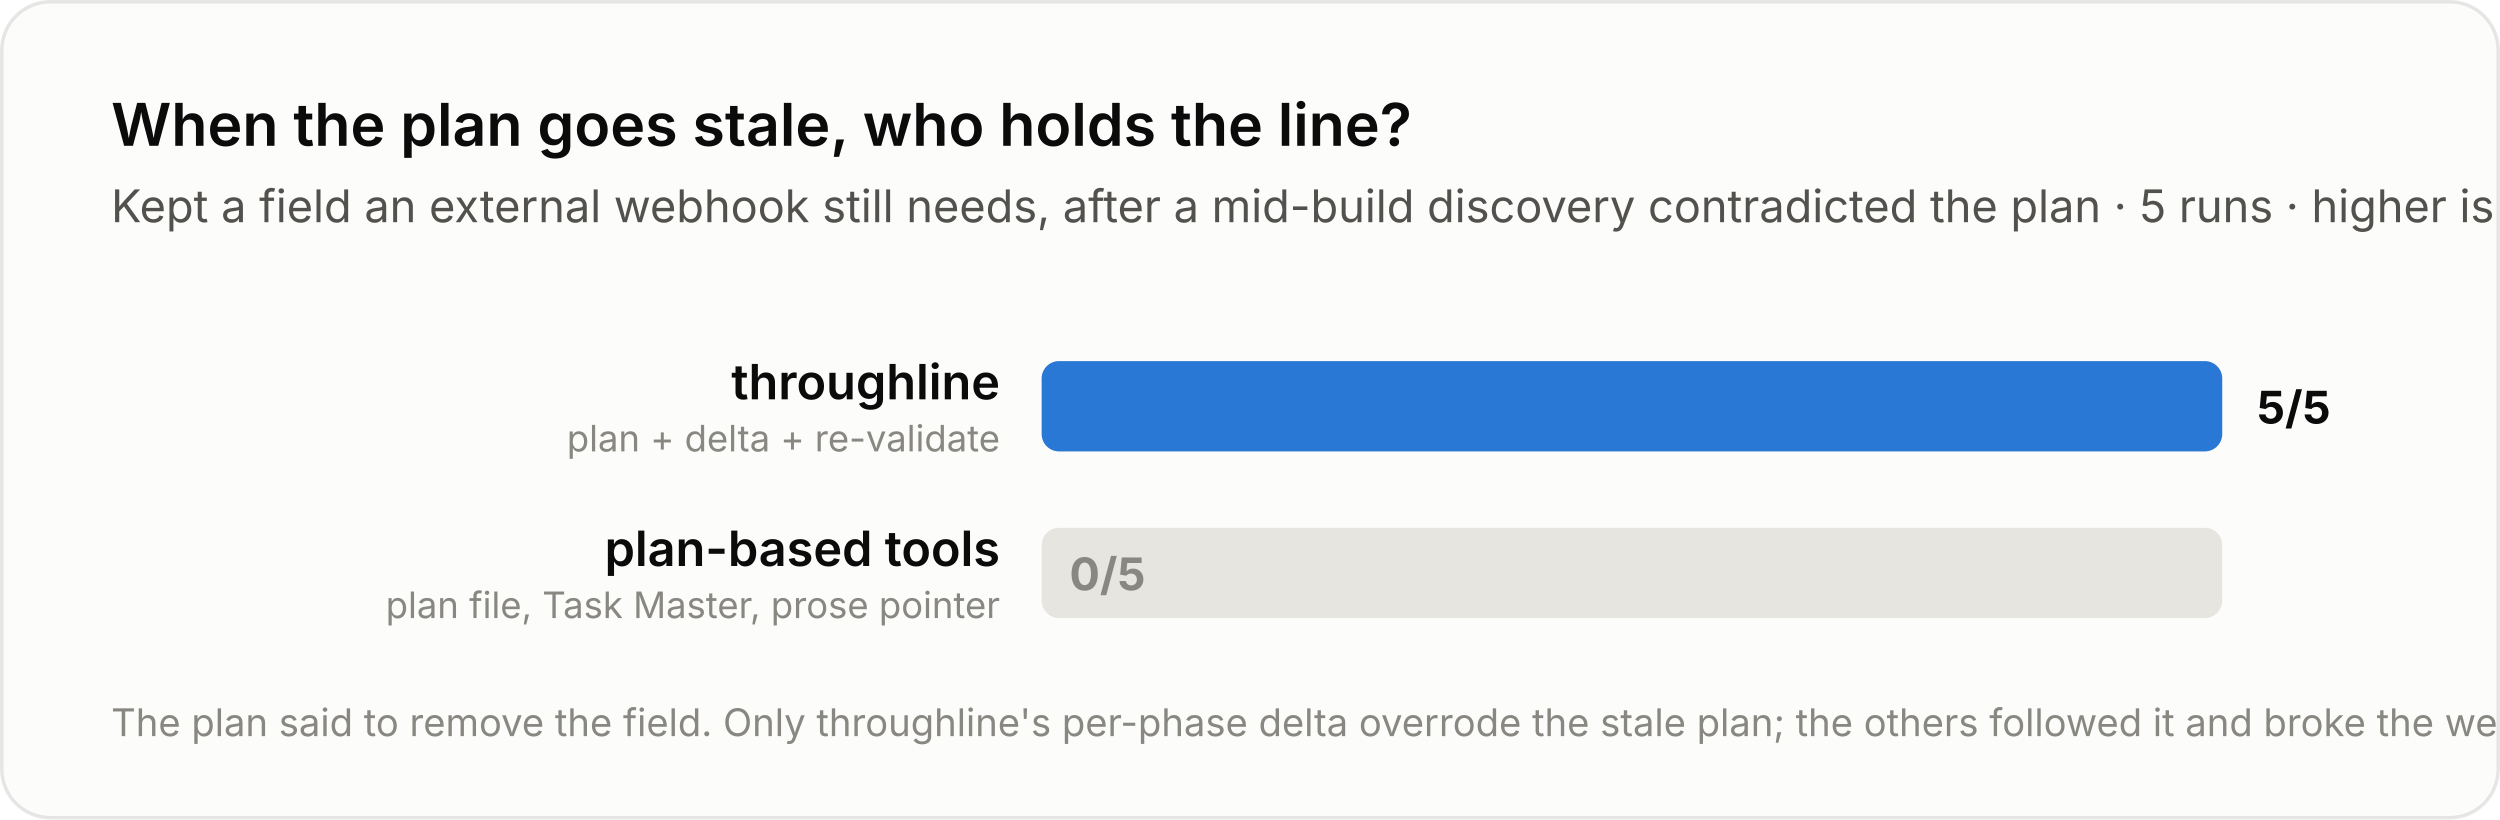
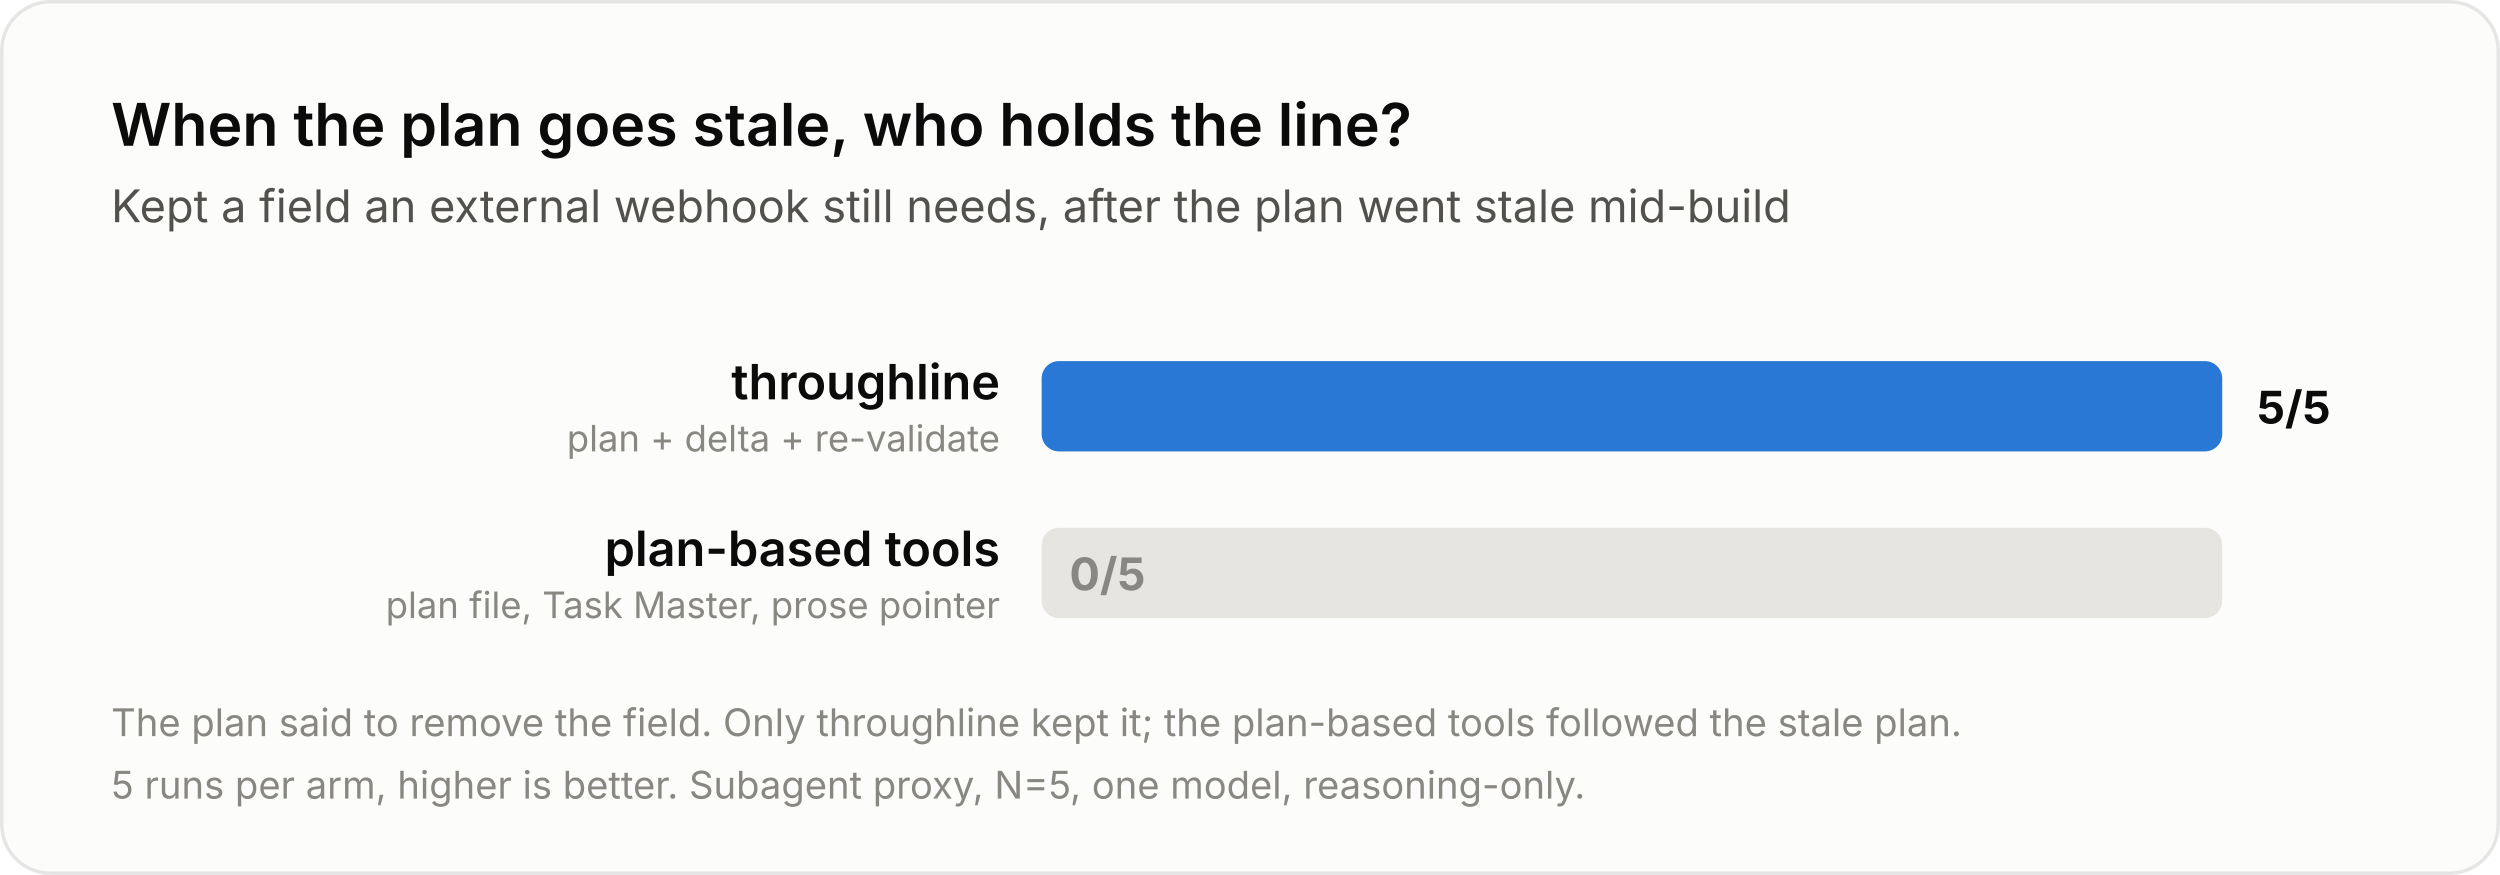
- <svg xmlns="http://www.w3.org/2000/svg" viewBox="0 0 720 236" width="720" height="236" role="img" aria-labelledby="ts ds" font-family="system-ui, -apple-system, 'Segoe UI', sans-serif">
-   <rect x="0.5" y="0.5" width="719" height="235" rx="14" fill="#fcfcfb" stroke="rgba(11,11,11,0.10)" />
+ <svg xmlns="http://www.w3.org/2000/svg" viewBox="0 0 720 252" width="720" height="252" role="img" aria-labelledby="ts ds" font-family="system-ui, -apple-system, 'Segoe UI', sans-serif">
+   <rect x="0.5" y="0.5" width="719" height="251" rx="14" fill="#fcfcfb" stroke="rgba(11,11,11,0.10)" />
  <text x="32" y="42" font-size="17" font-weight="600" fill="#0b0b0b">When the plan goes stale, who holds the line?</text>
-   <text x="32" y="64" font-size="13" fill="#52514e">Kept a field an external webhook still needs, after a mid-build discovery contradicted the plan · 5 runs · higher is better</text>
+   <text x="32" y="64" font-size="13" fill="#52514e">Kept a field an external webhook still needs, after the plan went stale mid-build</text>
  <rect x="300" y="104" width="340" height="26" rx="5" fill="#e6e5df" />
  <rect x="300" y="104" width="340.0" height="26" rx="5" fill="#2a78d6" />
  <text x="650.0" y="122" font-size="13" font-weight="700" fill="#0b0b0b">5/5</text>
  <text x="288" y="115" text-anchor="end" font-size="14" font-weight="600" fill="#0b0b0b">throughline</text>
  <text x="288" y="130" text-anchor="end" font-size="10.5" fill="#898781">plan + delta + re-validate</text>
  <rect x="300" y="152" width="340" height="26" rx="5" fill="#e6e5df" />
  <text x="308.0" y="170" font-size="13" font-weight="700" fill="#898781">0/5</text>
  <text x="288" y="163" text-anchor="end" font-size="14" font-weight="600" fill="#0b0b0b">plan-based tools</text>
  <text x="288" y="178" text-anchor="end" font-size="10.5" fill="#898781">plan file, Task Master, prose pointer</text>
-   <text x="32" y="212" font-size="11" fill="#898781">The plan said to remove the field. Only throughline's per-phase delta overrode the stale plan; the others followed it and broke the webhook. Subagent proxy, N=5, one model.</text>
+   <text x="32" y="212" font-size="11" fill="#898781">The plan said to remove the field. Only throughline kept it; the plan-based tools followed the stale plan.</text>
+   <text x="32" y="230" font-size="11" fill="#898781">5 runs per arm, higher is better. Subagent proxy, N=5, one model, reasoning-only.</text>
</svg>
